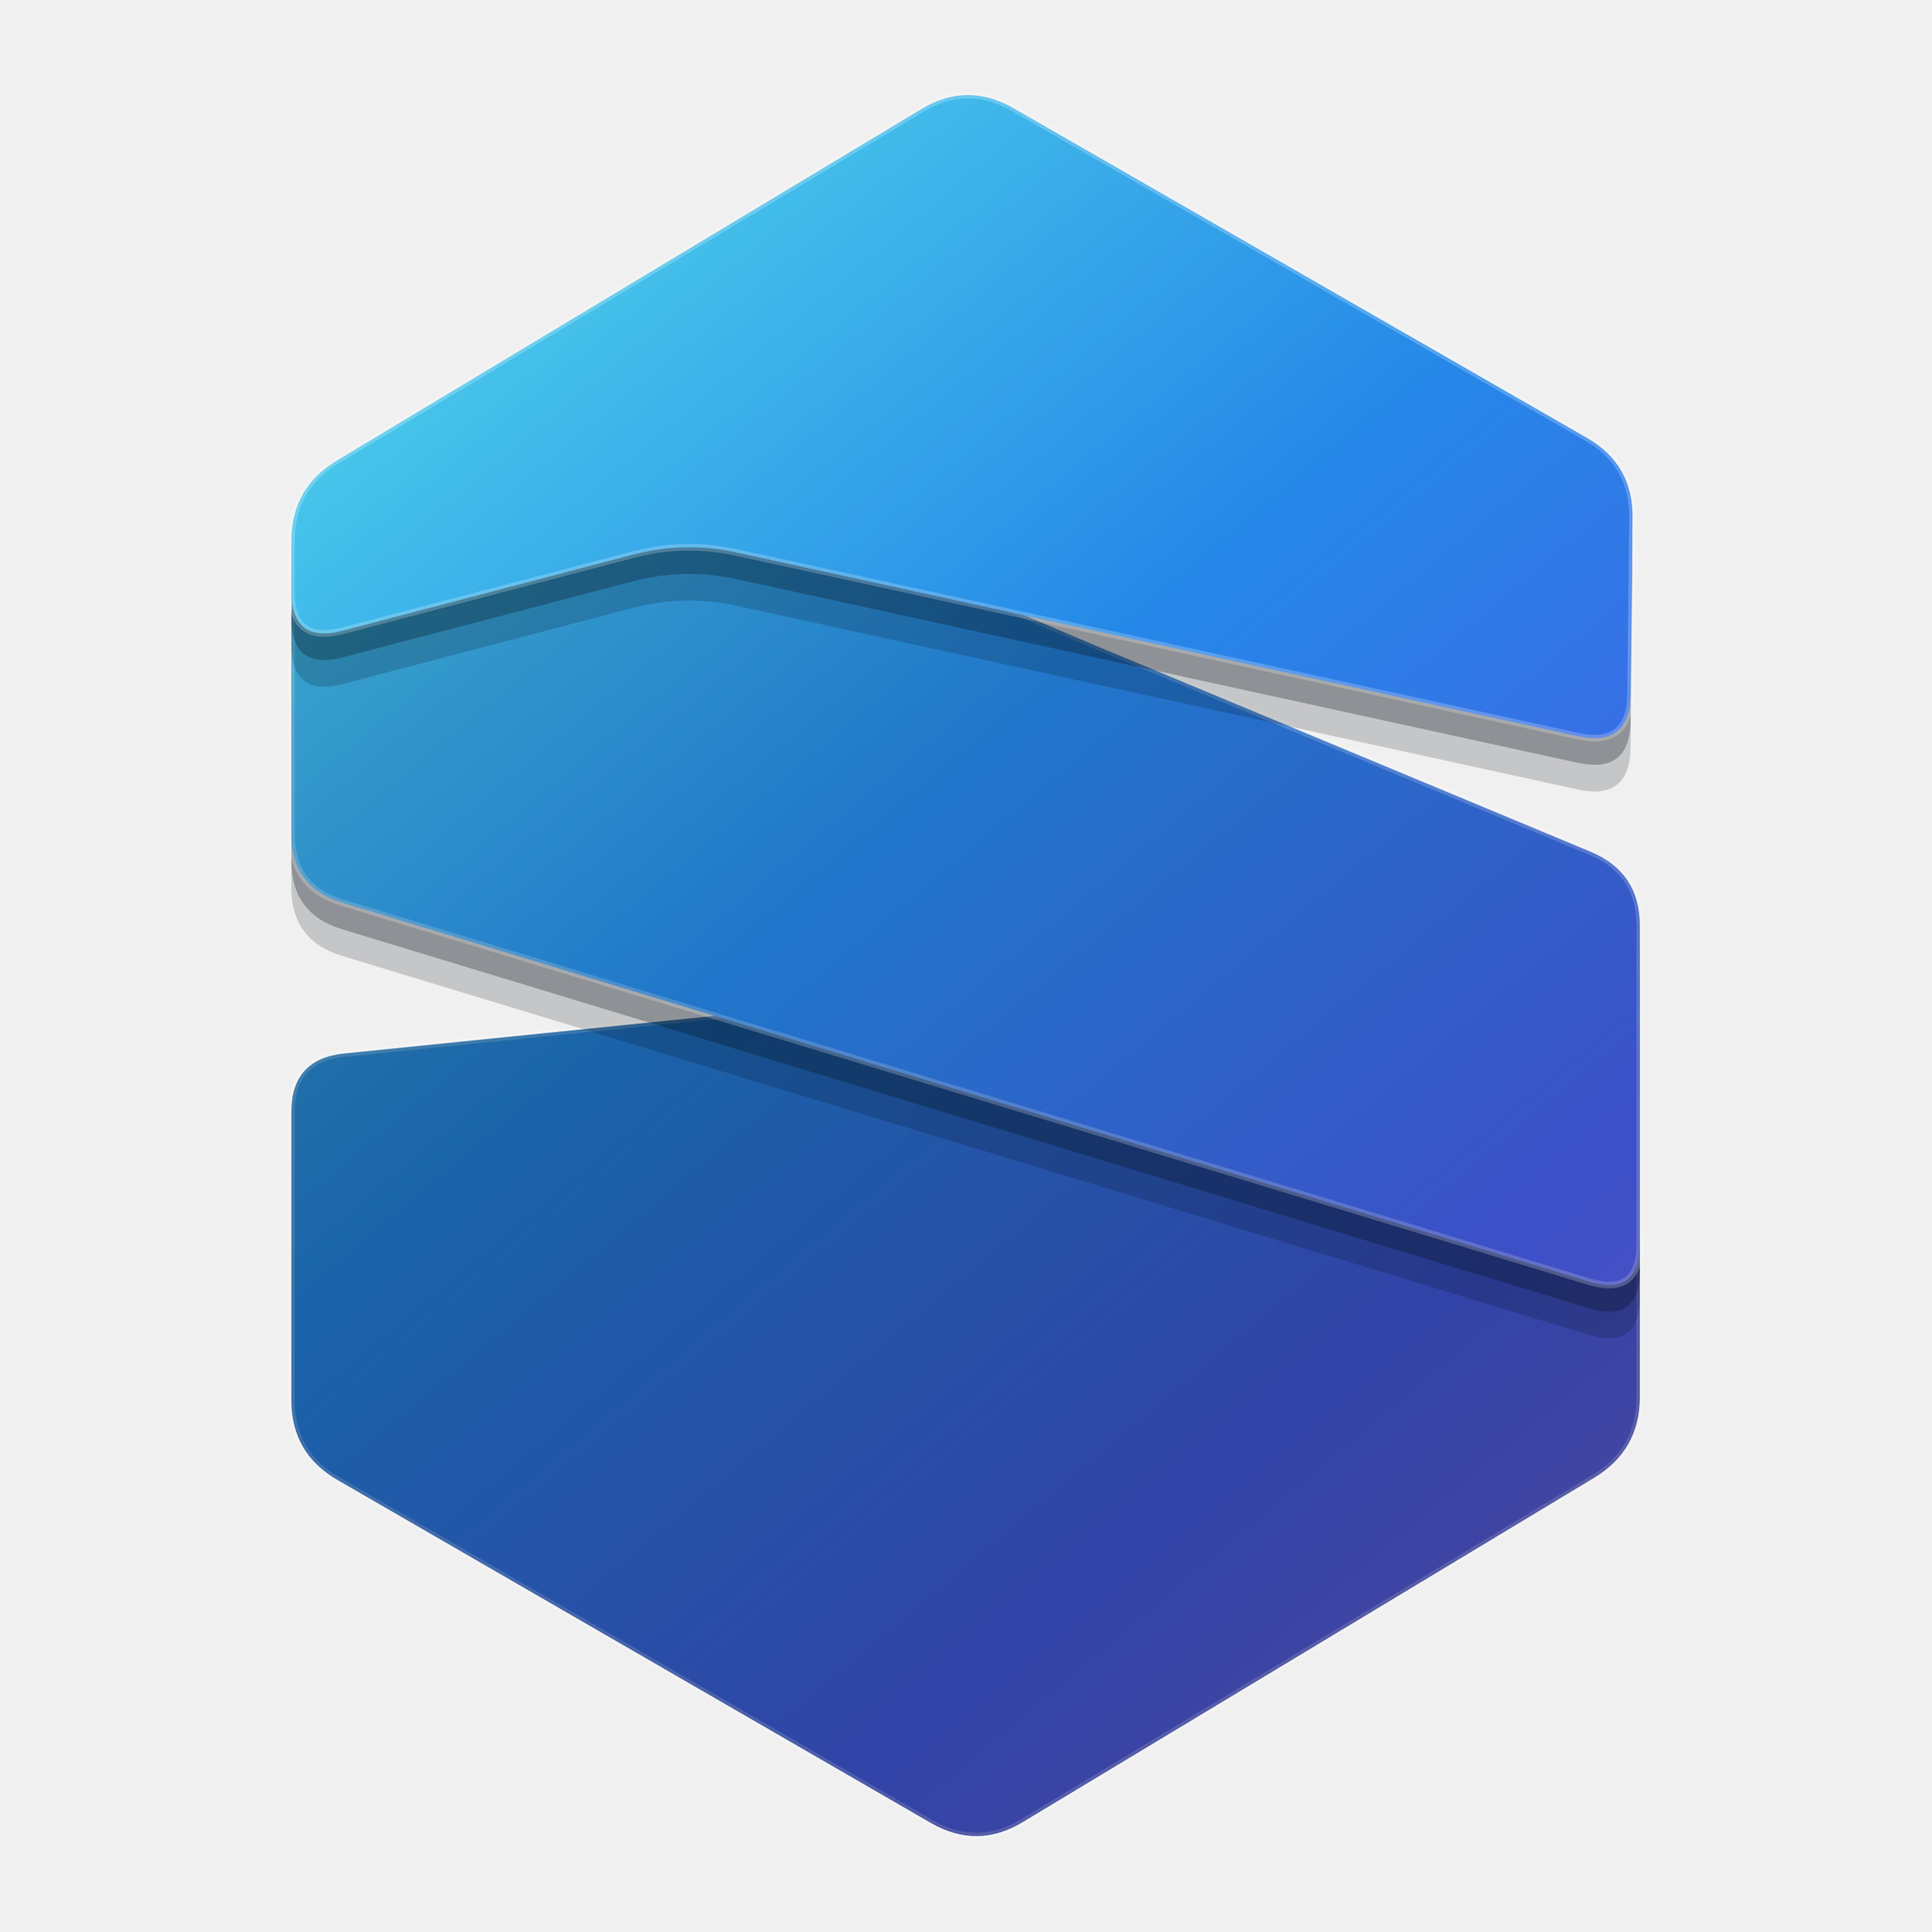
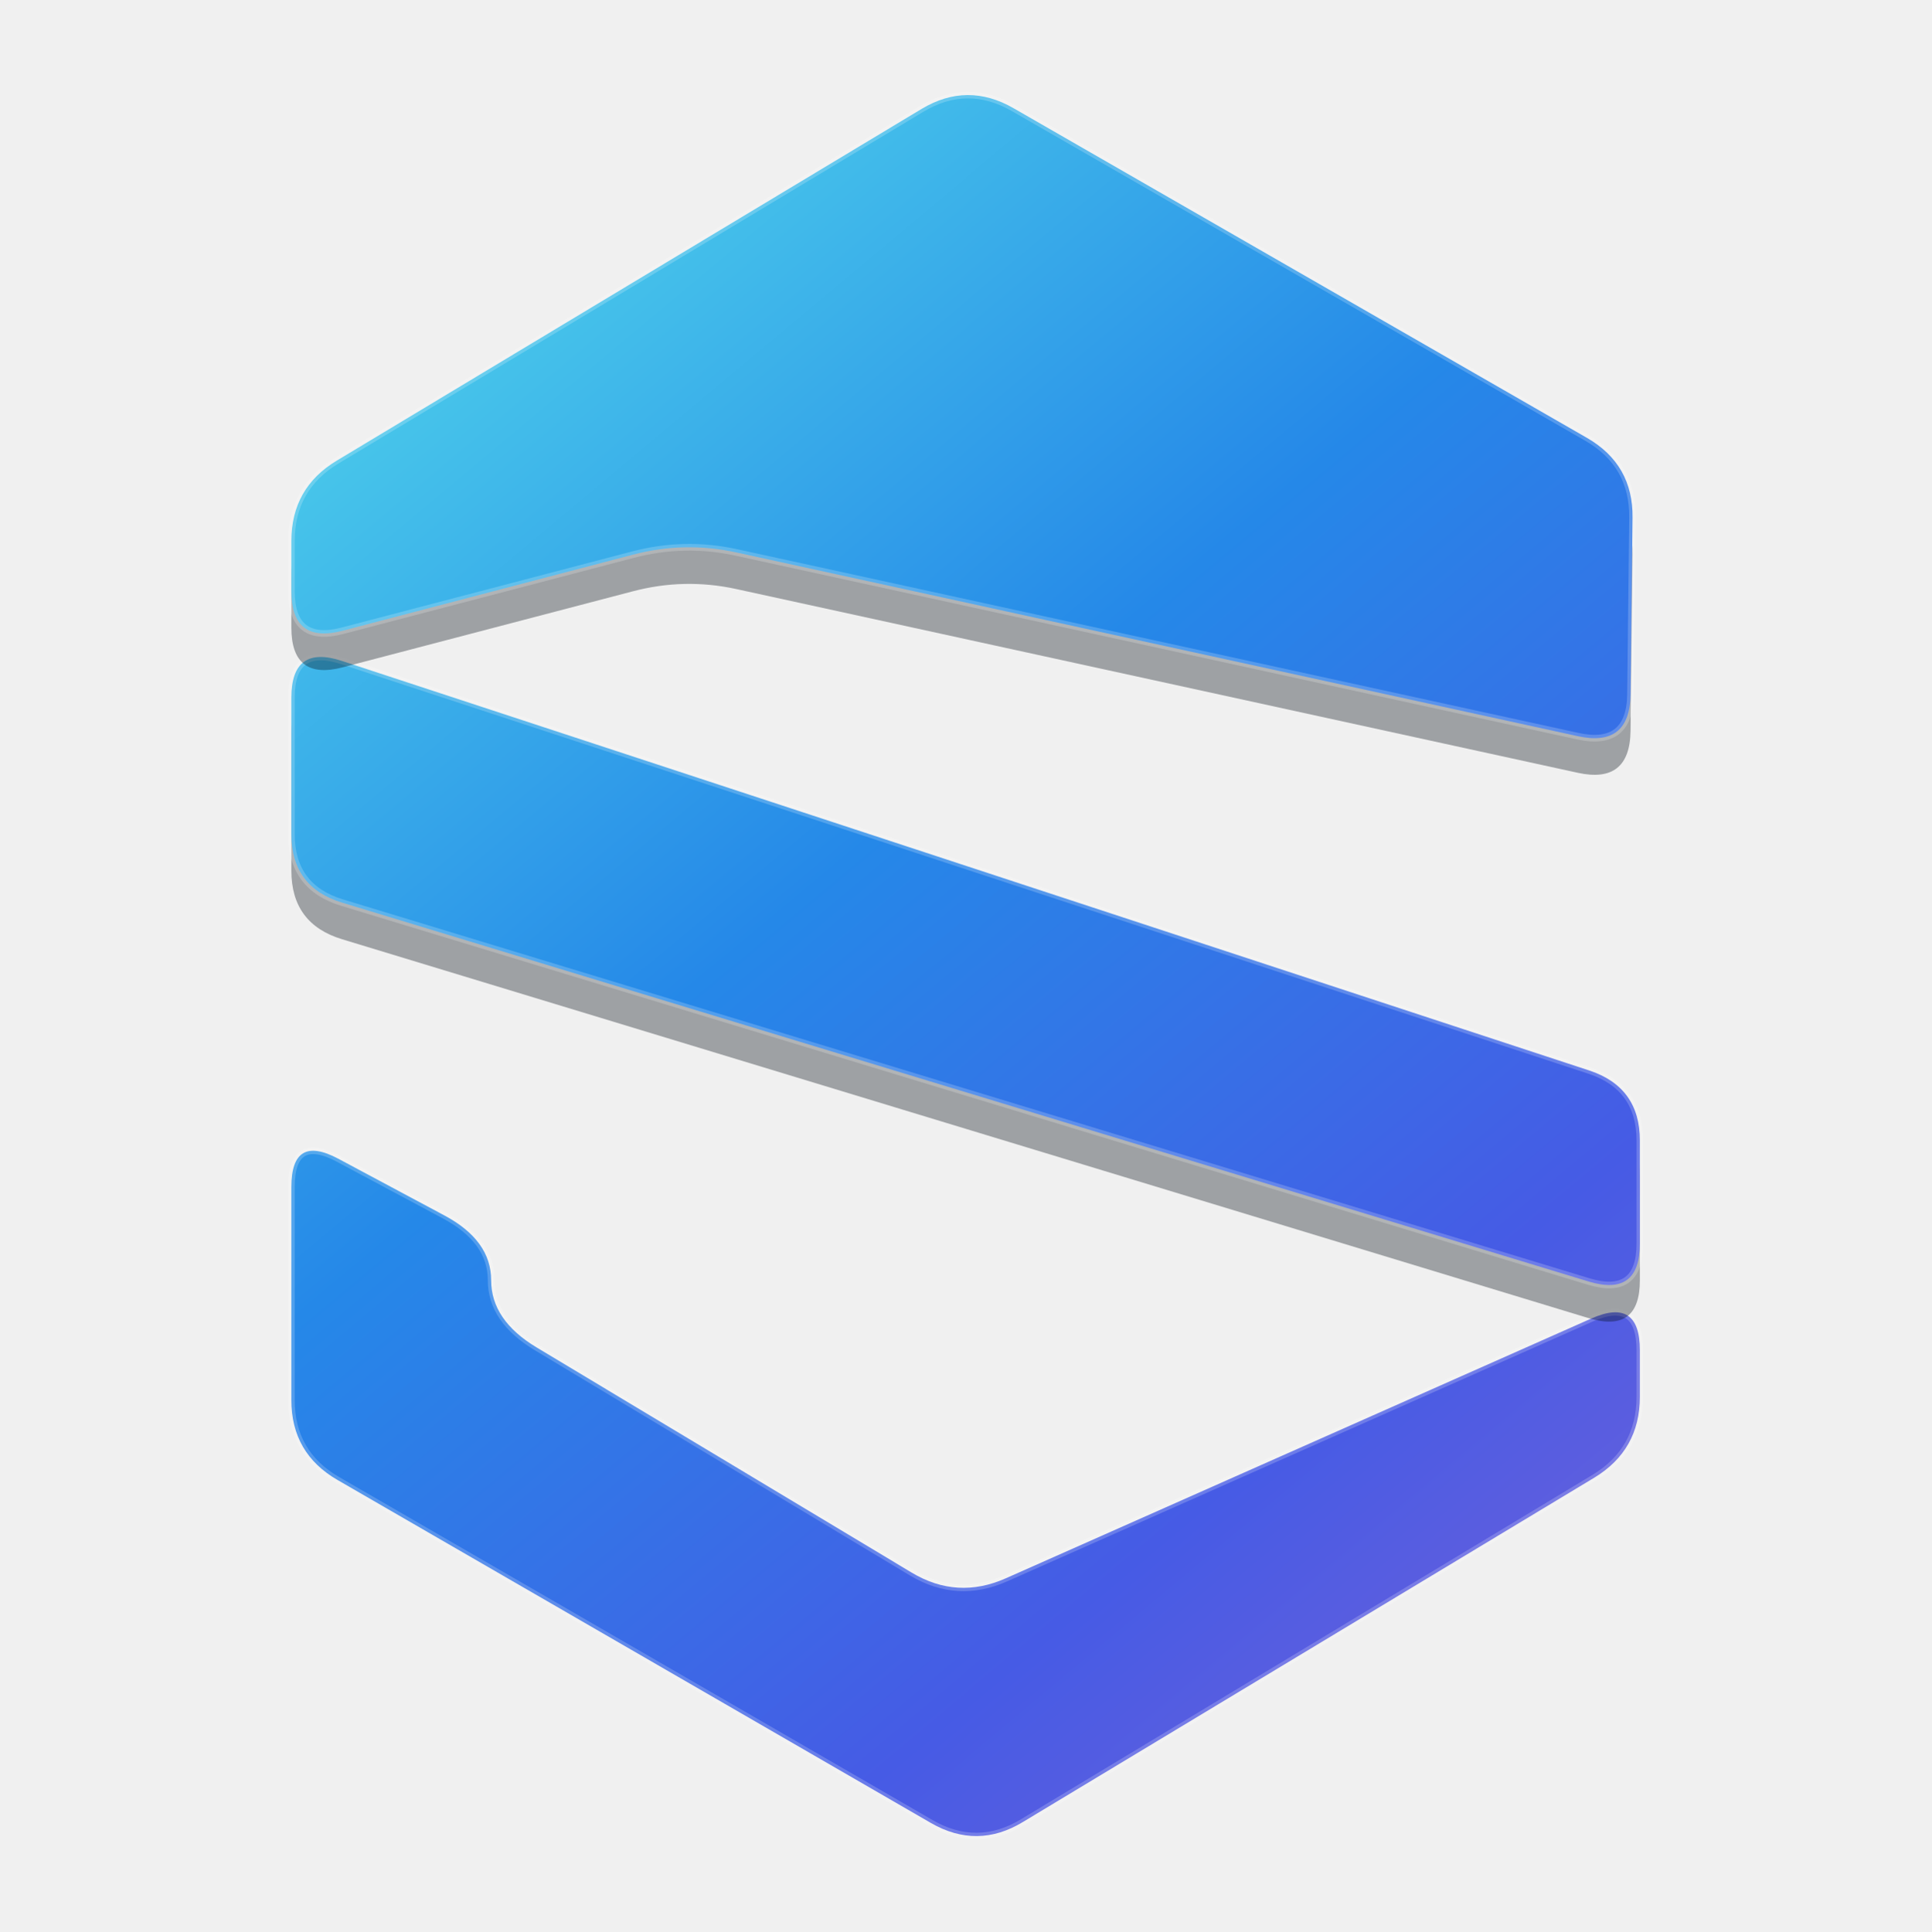
<svg xmlns="http://www.w3.org/2000/svg" viewBox="-15 0 580 580" role="img" aria-labelledby="title">
  <defs>
    <linearGradient id="sc-mark" x1="70" y1="50" x2="480" y2="540" gradientUnits="userSpaceOnUse">
      <stop offset="0" stop-color="#54DDEB" />
      <stop offset="0.42" stop-color="#2588E8" />
      <stop offset="0.76" stop-color="#465BE5" />
      <stop offset="1" stop-color="#7761D8" />
    </linearGradient>
  </defs>
-   <path d="M72.5 334 Q72.5 318 88.4 316.4 L234.1 301.6 Q250 300 265.5 303.9 L384.5 334.1 Q400 338 415.4 342.4 L462.1 355.6 Q477.5 360 477.5 376 L477.5 419.5 Q477.5 435.5 463.8 443.8 L292.2 547.2 Q278.5 555.5 264.6 547.5 L86.4 444.5 Q72.5 436.5 72.5 420.5Z" fill="url(#sc-mark)" stroke="#FFFFFF" stroke-opacity="0.22" stroke-width="2" stroke-linejoin="round" />
-   <path d="M72.5 334 Q72.5 318 88.4 316.4 L234.1 301.6 Q250 300 265.5 303.9 L384.5 334.1 Q400 338 415.4 342.4 L462.1 355.6 Q477.5 360 477.5 376 L477.5 419.5 Q477.5 435.5 463.8 443.8 L292.2 547.2 Q278.5 555.5 264.6 547.5 L86.4 444.5 Q72.5 436.5 72.5 420.5Z" fill="#020B14" fill-opacity="0.3" />
-   <path d="M72.5 186 Q72.5 170 88 166.1 L175 143.9 Q190.5 140 205.2 146.4 L285.3 181.6 Q300 188 314.8 194.2 L462.7 255.8 Q477.5 262 477.5 278 L477.5 373.5 Q477.5 389.5 462.2 384.9 L87.8 271.1 Q72.5 266.5 72.5 250.5Z" fill="#020B14" fill-opacity="0.28" transform="translate(0 8)" />
-   <path d="M72.5 186 Q72.5 170 88 166.1 L175 143.9 Q190.5 140 205.2 146.4 L285.3 181.6 Q300 188 314.8 194.2 L462.7 255.8 Q477.5 262 477.5 278 L477.5 373.5 Q477.5 389.5 462.2 384.9 L87.8 271.1 Q72.5 266.5 72.5 250.5Z" fill="#020B14" fill-opacity="0.18" transform="translate(0 16)" />
-   <path d="M72.5 186 Q72.5 170 88 166.1 L175 143.9 Q190.5 140 205.2 146.4 L285.3 181.6 Q300 188 314.8 194.2 L462.7 255.8 Q477.5 262 477.5 278 L477.5 373.5 Q477.5 389.5 462.2 384.9 L87.8 271.1 Q72.5 266.5 72.5 250.5Z" fill="url(#sc-mark)" stroke="#FFFFFF" stroke-opacity="0.22" stroke-width="2" stroke-linejoin="round" />
-   <path d="M72.5 186 Q72.5 170 88 166.1 L175 143.9 Q190.5 140 205.2 146.4 L285.3 181.6 Q300 188 314.8 194.2 L462.7 255.8 Q477.5 262 477.5 278 L477.5 373.5 Q477.5 389.5 462.2 384.9 L87.8 271.1 Q72.5 266.5 72.5 250.5Z" fill="#020B14" fill-opacity="0.14" />
-   <path d="M72.5 162.5 Q72.5 146.5 86.2 138.3 L261.8 32.7 Q275.5 24.5 289.4 32.5 L461.6 131.5 Q475.5 139.5 475.3 155.5 L474.7 208.5 Q474.5 224.5 458.9 221.1 L206.1 165.9 Q190.5 162.5 175 166.6 L88 189.4 Q72.5 193.5 72.5 177.5Z" fill="#020B14" fill-opacity="0.28" transform="translate(0 8)" />
-   <path d="M72.5 162.5 Q72.5 146.5 86.2 138.3 L261.8 32.7 Q275.5 24.5 289.4 32.5 L461.6 131.5 Q475.5 139.5 475.3 155.5 L474.7 208.5 Q474.5 224.5 458.9 221.1 L206.1 165.9 Q190.5 162.5 175 166.6 L88 189.4 Q72.5 193.5 72.5 177.5Z" fill="#020B14" fill-opacity="0.18" transform="translate(0 16)" />
-   <path d="M72.5 162.5 Q72.5 146.5 86.2 138.3 L261.8 32.7 Q275.5 24.5 289.4 32.5 L461.6 131.5 Q475.5 139.5 475.3 155.5 L474.7 208.5 Q474.5 224.5 458.9 221.1 L206.1 165.9 Q190.5 162.5 175 166.6 L88 189.4 Q72.5 193.5 72.5 177.5Z" fill="url(#sc-mark)" stroke="#FFFFFF" stroke-opacity="0.22" stroke-width="2" stroke-linejoin="round" />
+   <path d="M72.5 356.5 Q72.5 340.5 86.6 348 L118.4 365 Q132.5 372.5 132.5 384.5 L132.5 384.5 Q132.5 396.5 146.2 404.7 L258.8 472.3 Q272.5 480.5 287.1 474 L462.9 396 Q477.5 389.5 477.5 405.5 L477.5 419.5 Q477.5 435.5 463.8 443.8 L292.2 547.2 Q278.5 555.5 264.6 547.5 L86.4 444.5 Q72.5 436.5 72.5 420.5Z" fill="url(#sc-mark)" stroke="#FFFFFF" stroke-opacity="0.2" stroke-width="2" stroke-linejoin="round" />
+   <path d="M72.5 209.5 Q72.5 193.5 87.7 198.5 L462.3 321.5 Q477.5 326.5 477.5 342.5 L477.5 373.5 Q477.5 389.5 462.2 384.9 L87.8 271.1 Q72.5 266.5 72.5 250.5Z" fill="#020B14" fill-opacity="0.34" transform="translate(0 11)" />
+   <path d="M72.5 209.5 Q72.5 193.5 87.7 198.5 L462.3 321.5 Q477.5 326.5 477.5 342.5 L477.5 373.5 Q477.5 389.5 462.2 384.9 L87.8 271.1 Q72.5 266.5 72.5 250.5Z" fill="url(#sc-mark)" stroke="#FFFFFF" stroke-opacity="0.2" stroke-width="2" stroke-linejoin="round" />
+   <path d="M72.5 162.5 Q72.5 146.5 86.2 138.3 L261.8 32.7 Q275.5 24.5 289.4 32.5 L461.6 131.5 Q475.5 139.5 475.3 155.5 L474.7 208.5 Q474.5 224.5 458.9 221.1 L206.1 165.9 Q190.5 162.5 175 166.6 L88 189.4 Q72.5 193.5 72.5 177.5Z" fill="#020B14" fill-opacity="0.34" transform="translate(0 11)" />
+   <path d="M72.5 162.5 Q72.5 146.5 86.2 138.3 L261.8 32.7 Q275.5 24.5 289.4 32.5 L461.6 131.5 Q475.5 139.5 475.3 155.5 L474.7 208.5 Q474.5 224.5 458.9 221.1 L206.1 165.9 Q190.5 162.5 175 166.6 L88 189.4 Q72.5 193.5 72.5 177.5Z" fill="url(#sc-mark)" stroke="#FFFFFF" stroke-opacity="0.2" stroke-width="2" stroke-linejoin="round" />
</svg>
